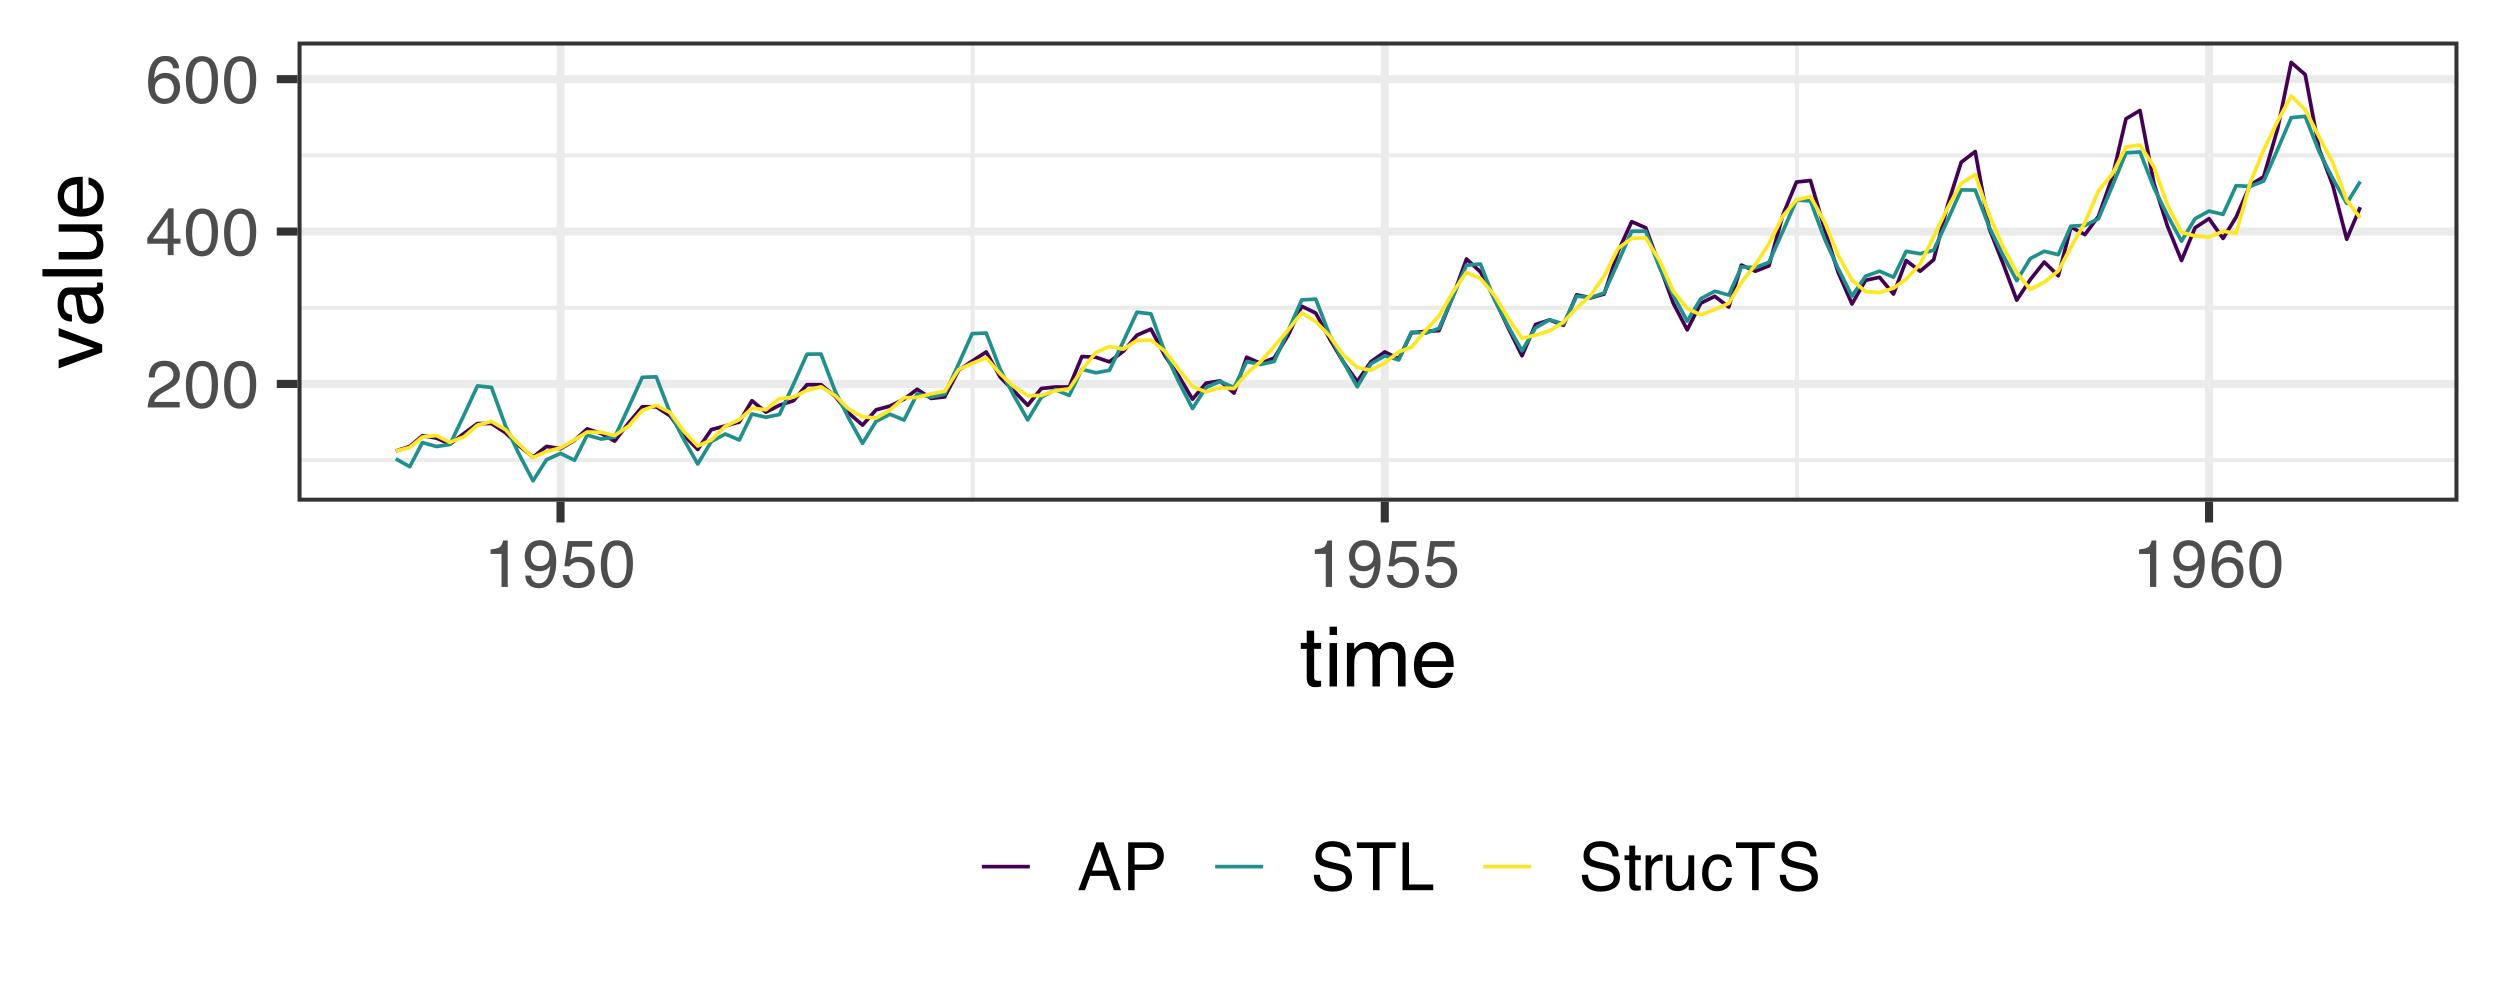
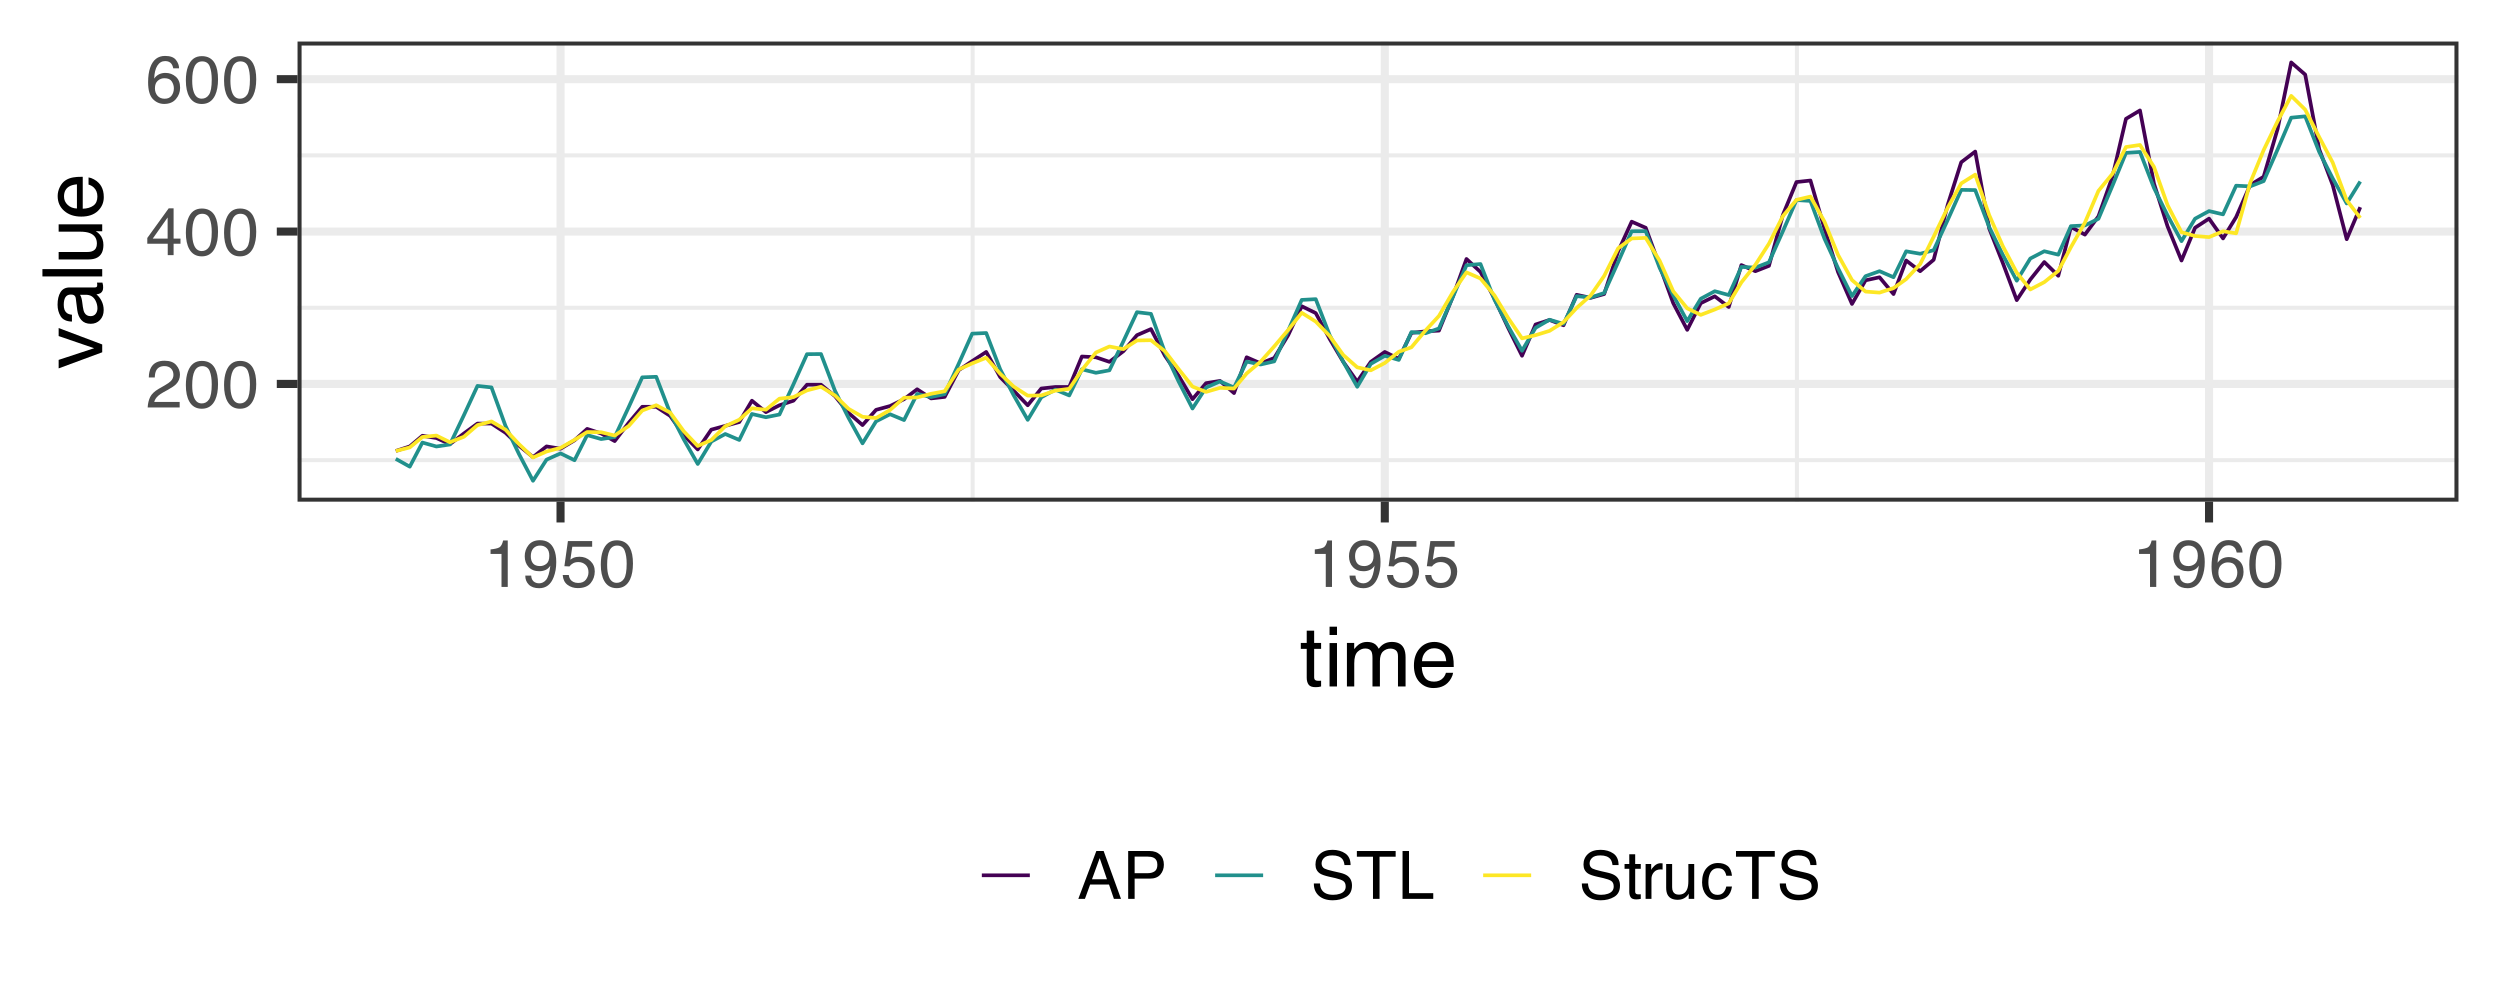
<svg xmlns="http://www.w3.org/2000/svg" xmlns:xlink="http://www.w3.org/1999/xlink" width="720" height="288" viewBox="0 0 720 288">
  <defs>
    <g>
      <g id="glyph-0-0">
        <path d="M 0.625 0 L 0.625 -13.781 L 11.547 -13.781 L 11.547 0 Z M 9.828 -1.719 L 9.828 -12.047 L 2.344 -12.047 L 2.344 -1.719 Z M 9.828 -1.719 " />
      </g>
      <g id="glyph-0-1">
        <path d="M 0.594 0 C 0.656 -1.156 0.895 -2.16 1.312 -3.016 C 1.727 -3.867 2.539 -4.648 3.75 -5.359 L 5.547 -6.391 C 6.359 -6.859 6.926 -7.258 7.25 -7.594 C 7.758 -8.113 8.016 -8.707 8.016 -9.375 C 8.016 -10.156 7.781 -10.773 7.312 -11.234 C 6.844 -11.691 6.219 -11.922 5.438 -11.922 C 4.281 -11.922 3.477 -11.484 3.031 -10.609 C 2.801 -10.141 2.672 -9.488 2.641 -8.656 L 0.922 -8.656 C 0.941 -9.832 1.16 -10.789 1.578 -11.531 C 2.305 -12.82 3.598 -13.469 5.453 -13.469 C 6.984 -13.469 8.102 -13.051 8.812 -12.219 C 9.531 -11.395 9.891 -10.473 9.891 -9.453 C 9.891 -8.379 9.508 -7.457 8.75 -6.688 C 8.312 -6.25 7.523 -5.711 6.391 -5.078 L 5.109 -4.375 C 4.492 -4.031 4.016 -3.707 3.672 -3.406 C 3.047 -2.863 2.648 -2.258 2.484 -1.594 L 9.812 -1.594 L 9.812 0 Z M 0.594 0 " />
      </g>
      <g id="glyph-0-2">
        <path d="M 5.188 -13.422 C 6.926 -13.422 8.188 -12.707 8.969 -11.281 C 9.562 -10.176 9.859 -8.66 9.859 -6.734 C 9.859 -4.91 9.586 -3.398 9.047 -2.203 C 8.254 -0.492 6.969 0.359 5.188 0.359 C 3.57 0.359 2.367 -0.336 1.578 -1.734 C 0.922 -2.898 0.594 -4.469 0.594 -6.438 C 0.594 -7.969 0.789 -9.281 1.188 -10.375 C 1.926 -12.406 3.258 -13.422 5.188 -13.422 Z M 5.172 -1.172 C 6.047 -1.172 6.742 -1.555 7.266 -2.328 C 7.785 -3.109 8.047 -4.555 8.047 -6.672 C 8.047 -8.191 7.859 -9.441 7.484 -10.422 C 7.109 -11.41 6.379 -11.906 5.297 -11.906 C 4.305 -11.906 3.578 -11.438 3.109 -10.5 C 2.648 -9.57 2.422 -8.195 2.422 -6.375 C 2.422 -5.008 2.57 -3.91 2.875 -3.078 C 3.32 -1.805 4.086 -1.172 5.172 -1.172 Z M 5.172 -1.172 " />
      </g>
      <g id="glyph-0-3">
        <path d="M 6.344 -4.75 L 6.344 -10.844 L 2.047 -4.75 Z M 6.375 0 L 6.375 -3.281 L 0.484 -3.281 L 0.484 -4.938 L 6.641 -13.469 L 8.062 -13.469 L 8.062 -4.75 L 10.047 -4.75 L 10.047 -3.281 L 8.062 -3.281 L 8.062 0 Z M 6.375 0 " />
      </g>
      <g id="glyph-0-4">
        <path d="M 5.609 -13.484 C 7.109 -13.484 8.156 -13.094 8.75 -12.312 C 9.344 -11.539 9.641 -10.738 9.641 -9.906 L 7.969 -9.906 C 7.863 -10.438 7.703 -10.852 7.484 -11.156 C 7.078 -11.719 6.461 -12 5.641 -12 C 4.703 -12 3.953 -11.562 3.391 -10.688 C 2.836 -9.82 2.531 -8.578 2.469 -6.953 C 2.852 -7.516 3.336 -7.938 3.922 -8.219 C 4.461 -8.469 5.066 -8.594 5.734 -8.594 C 6.859 -8.594 7.836 -8.234 8.672 -7.516 C 9.516 -6.797 9.938 -5.723 9.938 -4.297 C 9.938 -3.078 9.535 -2 8.734 -1.062 C 7.941 -0.125 6.812 0.344 5.344 0.344 C 4.082 0.344 2.992 -0.129 2.078 -1.078 C 1.172 -2.035 0.719 -3.641 0.719 -5.891 C 0.719 -7.566 0.922 -8.984 1.328 -10.141 C 2.109 -12.367 3.535 -13.484 5.609 -13.484 Z M 5.5 -1.156 C 6.383 -1.156 7.047 -1.453 7.484 -2.047 C 7.922 -2.641 8.141 -3.344 8.141 -4.156 C 8.141 -4.844 7.941 -5.5 7.547 -6.125 C 7.16 -6.75 6.445 -7.062 5.406 -7.062 C 4.688 -7.062 4.051 -6.816 3.5 -6.328 C 2.957 -5.848 2.688 -5.125 2.688 -4.156 C 2.688 -3.312 2.93 -2.598 3.422 -2.016 C 3.922 -1.441 4.613 -1.156 5.5 -1.156 Z M 5.5 -1.156 " />
      </g>
      <g id="glyph-0-5">
        <path d="M 1.844 -9.5 L 1.844 -10.797 C 3.062 -10.922 3.91 -11.117 4.391 -11.391 C 4.867 -11.672 5.227 -12.332 5.469 -13.375 L 6.797 -13.375 L 6.797 0 L 5 0 L 5 -9.5 Z M 1.844 -9.5 " />
      </g>
      <g id="glyph-0-6">
        <path d="M 2.547 -3.25 C 2.598 -2.312 2.957 -1.664 3.625 -1.312 C 3.969 -1.125 4.359 -1.031 4.797 -1.031 C 5.598 -1.031 6.281 -1.363 6.844 -2.031 C 7.414 -2.707 7.82 -4.07 8.062 -6.125 C 7.688 -5.531 7.223 -5.113 6.672 -4.875 C 6.117 -4.633 5.523 -4.516 4.891 -4.516 C 3.586 -4.516 2.562 -4.914 1.812 -5.719 C 1.062 -6.531 0.688 -7.57 0.688 -8.844 C 0.688 -10.062 1.055 -11.133 1.797 -12.062 C 2.547 -12.988 3.645 -13.453 5.094 -13.453 C 7.051 -13.453 8.398 -12.566 9.141 -10.797 C 9.555 -9.828 9.766 -8.613 9.766 -7.156 C 9.766 -5.52 9.516 -4.066 9.016 -2.797 C 8.203 -0.68 6.816 0.375 4.859 0.375 C 3.547 0.375 2.547 0.031 1.859 -0.656 C 1.18 -1.344 0.844 -2.207 0.844 -3.25 Z M 5.109 -6 C 5.773 -6 6.383 -6.219 6.938 -6.656 C 7.488 -7.102 7.766 -7.875 7.766 -8.969 C 7.766 -9.957 7.516 -10.691 7.016 -11.172 C 6.523 -11.66 5.895 -11.906 5.125 -11.906 C 4.301 -11.906 3.645 -11.629 3.156 -11.078 C 2.676 -10.523 2.438 -9.785 2.438 -8.859 C 2.438 -7.984 2.648 -7.285 3.078 -6.766 C 3.504 -6.254 4.18 -6 5.109 -6 Z M 5.109 -6 " />
      </g>
      <g id="glyph-0-7">
        <path d="M 2.375 -3.422 C 2.488 -2.461 2.938 -1.797 3.719 -1.422 C 4.113 -1.234 4.57 -1.141 5.094 -1.141 C 6.094 -1.141 6.832 -1.457 7.312 -2.094 C 7.801 -2.738 8.047 -3.445 8.047 -4.219 C 8.047 -5.156 7.758 -5.879 7.188 -6.391 C 6.613 -6.898 5.926 -7.156 5.125 -7.156 C 4.539 -7.156 4.039 -7.039 3.625 -6.812 C 3.219 -6.594 2.863 -6.285 2.562 -5.891 L 1.109 -5.969 L 2.125 -13.203 L 9.109 -13.203 L 9.109 -11.578 L 3.391 -11.578 L 2.828 -7.844 C 3.141 -8.07 3.438 -8.25 3.719 -8.375 C 4.219 -8.582 4.797 -8.688 5.453 -8.688 C 6.68 -8.688 7.723 -8.285 8.578 -7.484 C 9.43 -6.691 9.859 -5.688 9.859 -4.469 C 9.859 -3.195 9.469 -2.078 8.688 -1.109 C 7.906 -0.141 6.656 0.344 4.938 0.344 C 3.844 0.344 2.875 0.035 2.031 -0.578 C 1.188 -1.203 0.719 -2.148 0.625 -3.422 Z M 2.375 -3.422 " />
      </g>
      <g id="glyph-0-8">
        <path d="M 8.531 -5.641 L 6.438 -11.734 L 4.219 -5.641 Z M 5.469 -13.781 L 7.578 -13.781 L 12.578 0 L 10.531 0 L 9.125 -4.125 L 3.688 -4.125 L 2.188 0 L 0.281 0 Z M 5.469 -13.781 " />
      </g>
      <g id="glyph-0-9">
        <path d="M 1.641 -13.781 L 7.844 -13.781 C 9.062 -13.781 10.047 -13.43 10.797 -12.734 C 11.547 -12.047 11.922 -11.078 11.922 -9.828 C 11.922 -8.754 11.586 -7.816 10.922 -7.016 C 10.254 -6.223 9.227 -5.828 7.844 -5.828 L 3.5 -5.828 L 3.5 0 L 1.641 0 Z M 10.047 -9.812 C 10.047 -10.832 9.672 -11.52 8.922 -11.875 C 8.504 -12.07 7.938 -12.172 7.219 -12.172 L 3.5 -12.172 L 3.5 -7.391 L 7.219 -7.391 C 8.051 -7.391 8.727 -7.566 9.25 -7.922 C 9.781 -8.285 10.047 -8.914 10.047 -9.812 Z M 10.047 -9.812 " />
      </g>
      <g id="glyph-0-10">
        <path d="M 2.688 -4.438 C 2.727 -3.656 2.91 -3.023 3.234 -2.547 C 3.848 -1.629 4.938 -1.172 6.5 -1.172 C 7.207 -1.172 7.848 -1.27 8.422 -1.469 C 9.535 -1.852 10.094 -2.547 10.094 -3.547 C 10.094 -4.297 9.859 -4.832 9.391 -5.156 C 8.91 -5.469 8.164 -5.738 7.156 -5.969 L 5.281 -6.391 C 4.062 -6.672 3.203 -6.973 2.703 -7.297 C 1.828 -7.879 1.391 -8.742 1.391 -9.891 C 1.391 -11.117 1.816 -12.129 2.672 -12.922 C 3.523 -13.723 4.738 -14.125 6.312 -14.125 C 7.75 -14.125 8.973 -13.773 9.984 -13.078 C 10.992 -12.379 11.5 -11.266 11.5 -9.734 L 9.75 -9.734 C 9.656 -10.473 9.457 -11.039 9.156 -11.438 C 8.582 -12.156 7.613 -12.516 6.25 -12.516 C 5.156 -12.516 4.363 -12.281 3.875 -11.812 C 3.395 -11.352 3.156 -10.816 3.156 -10.203 C 3.156 -9.523 3.438 -9.031 4 -8.719 C 4.375 -8.52 5.207 -8.27 6.5 -7.969 L 8.438 -7.531 C 9.375 -7.312 10.094 -7.02 10.594 -6.656 C 11.469 -6.008 11.906 -5.078 11.906 -3.859 C 11.906 -2.328 11.348 -1.234 10.234 -0.578 C 9.129 0.078 7.844 0.406 6.375 0.406 C 4.664 0.406 3.328 -0.031 2.359 -0.906 C 1.391 -1.781 0.91 -2.957 0.922 -4.438 Z M 6.453 -14.156 Z M 6.453 -14.156 " />
      </g>
      <g id="glyph-0-11">
        <path d="M 11.484 -13.781 L 11.484 -12.141 L 6.844 -12.141 L 6.844 0 L 4.953 0 L 4.953 -12.141 L 0.312 -12.141 L 0.312 -13.781 Z M 11.484 -13.781 " />
      </g>
      <g id="glyph-0-12">
        <path d="M 1.469 -13.781 L 3.328 -13.781 L 3.328 -1.641 L 10.312 -1.641 L 10.312 0 L 1.469 0 Z M 1.469 -13.781 " />
      </g>
      <g id="glyph-0-13">
        <path d="M 1.578 -12.844 L 3.281 -12.844 L 3.281 -10.047 L 4.891 -10.047 L 4.891 -8.656 L 3.281 -8.656 L 3.281 -2.109 C 3.281 -1.754 3.398 -1.52 3.641 -1.406 C 3.766 -1.332 3.984 -1.297 4.297 -1.297 C 4.379 -1.297 4.469 -1.297 4.562 -1.297 C 4.656 -1.305 4.766 -1.316 4.891 -1.328 L 4.891 0 C 4.691 0.051 4.488 0.086 4.281 0.109 C 4.07 0.141 3.844 0.156 3.594 0.156 C 2.812 0.156 2.281 -0.039 2 -0.438 C 1.719 -0.844 1.578 -1.367 1.578 -2.016 L 1.578 -8.656 L 0.219 -8.656 L 0.219 -10.047 L 1.578 -10.047 Z M 1.578 -12.844 " />
      </g>
      <g id="glyph-0-14">
        <path d="M 1.281 -10.047 L 2.891 -10.047 L 2.891 -8.312 C 3.016 -8.645 3.332 -9.051 3.844 -9.531 C 4.363 -10.02 4.957 -10.266 5.625 -10.266 C 5.656 -10.266 5.707 -10.258 5.781 -10.25 C 5.852 -10.25 5.984 -10.238 6.172 -10.219 L 6.172 -8.438 C 6.066 -8.457 5.973 -8.469 5.891 -8.469 C 5.805 -8.477 5.711 -8.484 5.609 -8.484 C 4.766 -8.484 4.113 -8.207 3.656 -7.656 C 3.195 -7.113 2.969 -6.488 2.969 -5.781 L 2.969 0 L 1.281 0 Z M 1.281 -10.047 " />
      </g>
      <g id="glyph-0-15">
        <path d="M 2.922 -10.047 L 2.922 -3.375 C 2.922 -2.863 3.004 -2.445 3.172 -2.125 C 3.473 -1.52 4.031 -1.219 4.844 -1.219 C 6.02 -1.219 6.82 -1.742 7.25 -2.797 C 7.477 -3.359 7.594 -4.129 7.594 -5.109 L 7.594 -10.047 L 9.281 -10.047 L 9.281 0 L 7.688 0 L 7.703 -1.484 C 7.484 -1.098 7.211 -0.773 6.891 -0.516 C 6.242 0.004 5.461 0.266 4.547 0.266 C 3.117 0.266 2.145 -0.207 1.625 -1.156 C 1.344 -1.676 1.203 -2.363 1.203 -3.219 L 1.203 -10.047 Z M 5.234 -10.281 Z M 5.234 -10.281 " />
      </g>
      <g id="glyph-0-16">
        <path d="M 5.109 -10.328 C 6.242 -10.328 7.164 -10.051 7.875 -9.5 C 8.582 -8.957 9.008 -8.016 9.156 -6.672 L 7.516 -6.672 C 7.41 -7.285 7.18 -7.797 6.828 -8.203 C 6.473 -8.617 5.898 -8.828 5.109 -8.828 C 4.035 -8.828 3.266 -8.301 2.797 -7.25 C 2.504 -6.562 2.359 -5.719 2.359 -4.719 C 2.359 -3.719 2.566 -2.875 2.984 -2.188 C 3.41 -1.5 4.082 -1.156 5 -1.156 C 5.695 -1.156 6.25 -1.367 6.656 -1.797 C 7.07 -2.223 7.359 -2.805 7.516 -3.547 L 9.156 -3.547 C 8.969 -2.223 8.5 -1.25 7.75 -0.625 C 7 -0.008 6.035 0.297 4.859 0.297 C 3.547 0.297 2.5 -0.18 1.719 -1.141 C 0.938 -2.109 0.547 -3.312 0.547 -4.75 C 0.547 -6.508 0.973 -7.879 1.828 -8.859 C 2.691 -9.836 3.785 -10.328 5.109 -10.328 Z M 4.844 -10.281 Z M 4.844 -10.281 " />
      </g>
      <g id="glyph-1-0">
        <path d="M 0.781 0 L 0.781 -17.219 L 14.438 -17.219 L 14.438 0 Z M 12.281 -2.156 L 12.281 -15.062 L 2.938 -15.062 L 2.938 -2.156 Z M 12.281 -2.156 " />
      </g>
      <g id="glyph-1-1">
        <path d="M 1.969 -16.062 L 4.109 -16.062 L 4.109 -12.547 L 6.109 -12.547 L 6.109 -10.828 L 4.109 -10.828 L 4.109 -2.641 C 4.109 -2.203 4.254 -1.91 4.547 -1.766 C 4.711 -1.672 4.988 -1.625 5.375 -1.625 C 5.469 -1.625 5.57 -1.625 5.688 -1.625 C 5.812 -1.633 5.953 -1.648 6.109 -1.672 L 6.109 0 C 5.867 0.07 5.613 0.125 5.344 0.156 C 5.082 0.188 4.801 0.203 4.5 0.203 C 3.52 0.203 2.852 -0.047 2.5 -0.547 C 2.145 -1.055 1.969 -1.711 1.969 -2.516 L 1.969 -10.828 L 0.266 -10.828 L 0.266 -12.547 L 1.969 -12.547 Z M 1.969 -16.062 " />
      </g>
      <g id="glyph-1-2">
        <path d="M 1.547 -12.5 L 3.688 -12.5 L 3.688 0 L 1.547 0 Z M 1.547 -17.219 L 3.688 -17.219 L 3.688 -14.828 L 1.547 -14.828 Z M 1.547 -17.219 " />
      </g>
      <g id="glyph-1-3">
        <path d="M 1.547 -12.547 L 3.641 -12.547 L 3.641 -10.766 C 4.141 -11.391 4.594 -11.844 5 -12.125 C 5.688 -12.594 6.473 -12.828 7.359 -12.828 C 8.359 -12.828 9.164 -12.582 9.781 -12.094 C 10.125 -11.812 10.438 -11.398 10.719 -10.859 C 11.188 -11.523 11.734 -12.02 12.359 -12.344 C 12.992 -12.664 13.707 -12.828 14.5 -12.828 C 16.188 -12.828 17.332 -12.219 17.938 -11 C 18.27 -10.344 18.438 -9.461 18.438 -8.359 L 18.438 0 L 16.25 0 L 16.25 -8.719 C 16.25 -9.551 16.035 -10.125 15.609 -10.438 C 15.191 -10.75 14.688 -10.906 14.094 -10.906 C 13.258 -10.906 12.539 -10.629 11.938 -10.078 C 11.344 -9.523 11.047 -8.598 11.047 -7.297 L 11.047 0 L 8.906 0 L 8.906 -8.188 C 8.906 -9.039 8.805 -9.664 8.609 -10.062 C 8.285 -10.645 7.688 -10.938 6.812 -10.938 C 6.008 -10.938 5.281 -10.625 4.625 -10 C 3.977 -9.383 3.656 -8.27 3.656 -6.656 L 3.656 0 L 1.547 0 Z M 1.547 -12.547 " />
      </g>
      <g id="glyph-1-4">
        <path d="M 6.781 -12.828 C 7.664 -12.828 8.523 -12.617 9.359 -12.203 C 10.203 -11.785 10.844 -11.242 11.281 -10.578 C 11.695 -9.953 11.977 -9.219 12.125 -8.375 C 12.25 -7.789 12.312 -6.867 12.312 -5.609 L 3.109 -5.609 C 3.148 -4.328 3.453 -3.301 4.016 -2.531 C 4.578 -1.77 5.445 -1.391 6.625 -1.391 C 7.727 -1.391 8.609 -1.75 9.266 -2.469 C 9.641 -2.895 9.906 -3.383 10.062 -3.938 L 12.125 -3.938 C 12.07 -3.477 11.891 -2.961 11.578 -2.391 C 11.273 -1.828 10.93 -1.367 10.547 -1.016 C 9.91 -0.391 9.117 0.035 8.172 0.266 C 7.66 0.391 7.086 0.453 6.453 0.453 C 4.891 0.453 3.562 -0.113 2.469 -1.25 C 1.383 -2.395 0.844 -3.988 0.844 -6.031 C 0.844 -8.051 1.391 -9.688 2.484 -10.938 C 3.578 -12.195 5.008 -12.828 6.781 -12.828 Z M 10.141 -7.281 C 10.055 -8.195 9.859 -8.926 9.547 -9.469 C 8.961 -10.488 7.992 -11 6.641 -11 C 5.672 -11 4.859 -10.645 4.203 -9.938 C 3.547 -9.238 3.203 -8.352 3.172 -7.281 Z M 6.578 -12.859 Z M 6.578 -12.859 " />
      </g>
      <g id="glyph-2-0">
        <path d="M 0 -0.781 L -17.219 -0.781 L -17.219 -14.438 L 0 -14.438 Z M -2.156 -12.281 L -15.062 -12.281 L -15.062 -2.938 L -2.156 -2.938 Z M -2.156 -12.281 " />
      </g>
      <g id="glyph-2-1">
        <path d="M -12.547 -2.578 L -2.328 -5.938 L -12.547 -9.438 L -12.547 -11.75 L 0 -7.016 L 0 -4.766 L -12.547 -0.125 Z M -12.547 -2.578 " />
      </g>
      <g id="glyph-2-2">
        <path d="M -3.344 -3.172 C -2.727 -3.172 -2.242 -3.391 -1.891 -3.828 C -1.547 -4.273 -1.375 -4.805 -1.375 -5.422 C -1.375 -6.16 -1.547 -6.879 -1.891 -7.578 C -2.461 -8.742 -3.395 -9.328 -4.688 -9.328 L -6.391 -9.328 C -6.223 -9.066 -6.082 -8.734 -5.969 -8.328 C -5.863 -7.922 -5.789 -7.523 -5.75 -7.141 L -5.578 -5.859 C -5.473 -5.098 -5.312 -4.523 -5.094 -4.141 C -4.727 -3.492 -4.145 -3.172 -3.344 -3.172 Z M -7.609 -8.281 C -7.672 -8.758 -7.875 -9.082 -8.219 -9.25 C -8.406 -9.344 -8.676 -9.391 -9.031 -9.391 C -9.75 -9.391 -10.27 -9.133 -10.594 -8.625 C -10.914 -8.113 -11.078 -7.379 -11.078 -6.422 C -11.078 -5.316 -10.781 -4.535 -10.188 -4.078 C -9.852 -3.816 -9.363 -3.648 -8.719 -3.578 L -8.719 -1.609 C -10.27 -1.648 -11.348 -2.148 -11.953 -3.109 C -12.555 -4.078 -12.859 -5.195 -12.859 -6.469 C -12.859 -7.945 -12.578 -9.145 -12.016 -10.062 C -11.453 -10.977 -10.578 -11.438 -9.391 -11.438 L -2.156 -11.438 C -1.938 -11.438 -1.758 -11.477 -1.625 -11.562 C -1.5 -11.656 -1.438 -11.848 -1.438 -12.141 C -1.438 -12.234 -1.441 -12.336 -1.453 -12.453 C -1.461 -12.578 -1.477 -12.703 -1.5 -12.828 L 0.062 -12.828 C 0.156 -12.504 0.211 -12.254 0.234 -12.078 C 0.254 -11.91 0.266 -11.676 0.266 -11.375 C 0.266 -10.656 0.008 -10.129 -0.5 -9.797 C -0.781 -9.629 -1.172 -9.508 -1.672 -9.438 C -1.109 -9.008 -0.617 -8.391 -0.203 -7.578 C 0.211 -6.773 0.422 -5.891 0.422 -4.922 C 0.422 -3.754 0.066 -2.801 -0.641 -2.062 C -1.348 -1.332 -2.234 -0.969 -3.297 -0.969 C -4.461 -0.969 -5.363 -1.328 -6 -2.047 C -6.645 -2.773 -7.039 -3.727 -7.188 -4.906 Z M -12.859 -6.531 Z M -12.859 -6.531 " />
      </g>
      <g id="glyph-2-3">
        <path d="M -17.219 -1.609 L -17.219 -3.719 L 0 -3.719 L 0 -1.609 Z M -17.219 -1.609 " />
      </g>
      <g id="glyph-2-4">
        <path d="M -12.547 -3.656 L -4.219 -3.656 C -3.582 -3.656 -3.062 -3.758 -2.656 -3.969 C -1.906 -4.344 -1.531 -5.039 -1.531 -6.062 C -1.531 -7.531 -2.188 -8.531 -3.5 -9.062 C -4.195 -9.352 -5.16 -9.5 -6.391 -9.5 L -12.547 -9.5 L -12.547 -11.609 L 0 -11.609 L 0 -9.609 L -1.859 -9.641 C -1.379 -9.359 -0.973 -9.016 -0.641 -8.609 C 0.016 -7.805 0.344 -6.832 0.344 -5.688 C 0.344 -3.895 -0.254 -2.676 -1.453 -2.031 C -2.098 -1.676 -2.953 -1.5 -4.016 -1.5 L -12.547 -1.5 Z M -12.859 -6.547 Z M -12.859 -6.547 " />
      </g>
      <g id="glyph-2-5">
        <path d="M -12.828 -6.781 C -12.828 -7.664 -12.617 -8.523 -12.203 -9.359 C -11.785 -10.203 -11.242 -10.844 -10.578 -11.281 C -9.953 -11.695 -9.219 -11.977 -8.375 -12.125 C -7.789 -12.25 -6.867 -12.312 -5.609 -12.312 L -5.609 -3.109 C -4.328 -3.148 -3.301 -3.453 -2.531 -4.016 C -1.77 -4.578 -1.391 -5.445 -1.391 -6.625 C -1.391 -7.727 -1.75 -8.609 -2.469 -9.266 C -2.895 -9.641 -3.383 -9.906 -3.938 -10.062 L -3.938 -12.125 C -3.477 -12.07 -2.961 -11.891 -2.391 -11.578 C -1.828 -11.273 -1.367 -10.93 -1.016 -10.547 C -0.391 -9.91 0.035 -9.117 0.266 -8.172 C 0.391 -7.66 0.453 -7.086 0.453 -6.453 C 0.453 -4.891 -0.113 -3.562 -1.25 -2.469 C -2.395 -1.383 -3.988 -0.844 -6.031 -0.844 C -8.051 -0.844 -9.688 -1.391 -10.938 -2.484 C -12.195 -3.578 -12.828 -5.008 -12.828 -6.781 Z M -7.281 -10.141 C -8.195 -10.055 -8.926 -9.859 -9.469 -9.547 C -10.488 -8.961 -11 -7.992 -11 -6.641 C -11 -5.672 -10.645 -4.859 -9.938 -4.203 C -9.238 -3.547 -8.352 -3.203 -7.281 -3.172 Z M -12.859 -6.578 Z M -12.859 -6.578 " />
      </g>
    </g>
    <clipPath id="clip-0">
      <path clip-rule="nonzero" d="M 85.691 11.957 L 708.043 11.957 L 708.043 144.488 L 85.691 144.488 Z M 85.691 11.957 " />
    </clipPath>
    <clipPath id="clip-1">
      <path clip-rule="nonzero" d="M 85.691 131 L 708.043 131 L 708.043 134 L 85.691 134 Z M 85.691 131 " />
    </clipPath>
    <clipPath id="clip-2">
      <path clip-rule="nonzero" d="M 85.691 88 L 708.043 88 L 708.043 90 L 85.691 90 Z M 85.691 88 " />
    </clipPath>
    <clipPath id="clip-3">
      <path clip-rule="nonzero" d="M 85.691 44 L 708.043 44 L 708.043 46 L 85.691 46 Z M 85.691 44 " />
    </clipPath>
    <clipPath id="clip-4">
      <path clip-rule="nonzero" d="M 279 11.957 L 281 11.957 L 281 144.488 L 279 144.488 Z M 279 11.957 " />
    </clipPath>
    <clipPath id="clip-5">
      <path clip-rule="nonzero" d="M 516 11.957 L 519 11.957 L 519 144.488 L 516 144.488 Z M 516 11.957 " />
    </clipPath>
    <clipPath id="clip-6">
      <path clip-rule="nonzero" d="M 85.691 109 L 708.043 109 L 708.043 112 L 85.691 112 Z M 85.691 109 " />
    </clipPath>
    <clipPath id="clip-7">
      <path clip-rule="nonzero" d="M 85.691 65 L 708.043 65 L 708.043 68 L 85.691 68 Z M 85.691 65 " />
    </clipPath>
    <clipPath id="clip-8">
      <path clip-rule="nonzero" d="M 85.691 21 L 708.043 21 L 708.043 24 L 85.691 24 Z M 85.691 21 " />
    </clipPath>
    <clipPath id="clip-9">
      <path clip-rule="nonzero" d="M 160 11.957 L 163 11.957 L 163 144.488 L 160 144.488 Z M 160 11.957 " />
    </clipPath>
    <clipPath id="clip-10">
      <path clip-rule="nonzero" d="M 397 11.957 L 400 11.957 L 400 144.488 L 397 144.488 Z M 397 11.957 " />
    </clipPath>
    <clipPath id="clip-11">
      <path clip-rule="nonzero" d="M 635 11.957 L 638 11.957 L 638 144.488 L 635 144.488 Z M 635 11.957 " />
    </clipPath>
    <clipPath id="clip-12">
      <path clip-rule="nonzero" d="M 85.691 11.957 L 708.043 11.957 L 708.043 144.488 L 85.691 144.488 Z M 85.691 11.957 " />
    </clipPath>
  </defs>
  <rect x="-72" y="-28.8" width="864" height="345.6" fill="rgb(100%, 100%, 100%)" fill-opacity="1" />
  <rect x="-72" y="-28.8" width="864" height="345.6" fill="rgb(100%, 100%, 100%)" fill-opacity="1" />
  <path fill="none" stroke-width="2.328" stroke-linecap="round" stroke-linejoin="round" stroke="rgb(100%, 100%, 100%)" stroke-opacity="1" stroke-miterlimit="10" d="M 0 288 L 720 288 L 720 0 L 0 0 Z M 0 288 " />
  <g clip-path="url(#clip-0)">
    <path fill-rule="nonzero" fill="rgb(100%, 100%, 100%)" fill-opacity="1" d="M 85.691 144.488 L 708.043 144.488 L 708.043 11.957 L 85.691 11.957 Z M 85.691 144.488 " />
  </g>
  <g clip-path="url(#clip-1)">
    <path fill="none" stroke-width="1.164" stroke-linecap="butt" stroke-linejoin="round" stroke="rgb(92.157%, 92.157%, 92.157%)" stroke-opacity="1" stroke-miterlimit="10" d="M 85.691 132.516 L 708.043 132.516 " />
  </g>
  <g clip-path="url(#clip-2)">
    <path fill="none" stroke-width="1.164" stroke-linecap="butt" stroke-linejoin="round" stroke="rgb(92.157%, 92.157%, 92.157%)" stroke-opacity="1" stroke-miterlimit="10" d="M 85.691 88.633 L 708.043 88.633 " />
  </g>
  <g clip-path="url(#clip-3)">
    <path fill="none" stroke-width="1.164" stroke-linecap="butt" stroke-linejoin="round" stroke="rgb(92.157%, 92.157%, 92.157%)" stroke-opacity="1" stroke-miterlimit="10" d="M 85.691 44.75 L 708.043 44.75 " />
  </g>
  <g clip-path="url(#clip-4)">
    <path fill="none" stroke-width="1.164" stroke-linecap="butt" stroke-linejoin="round" stroke="rgb(92.157%, 92.157%, 92.157%)" stroke-opacity="1" stroke-miterlimit="10" d="M 280.125 144.488 L 280.125 11.957 " />
  </g>
  <g clip-path="url(#clip-5)">
    <path fill="none" stroke-width="1.164" stroke-linecap="butt" stroke-linejoin="round" stroke="rgb(92.157%, 92.157%, 92.157%)" stroke-opacity="1" stroke-miterlimit="10" d="M 517.512 144.488 L 517.512 11.957 " />
  </g>
  <g clip-path="url(#clip-6)">
    <path fill="none" stroke-width="2.328" stroke-linecap="butt" stroke-linejoin="round" stroke="rgb(92.157%, 92.157%, 92.157%)" stroke-opacity="1" stroke-miterlimit="10" d="M 85.691 110.574 L 708.043 110.574 " />
  </g>
  <g clip-path="url(#clip-7)">
    <path fill="none" stroke-width="2.328" stroke-linecap="butt" stroke-linejoin="round" stroke="rgb(92.157%, 92.157%, 92.157%)" stroke-opacity="1" stroke-miterlimit="10" d="M 85.691 66.691 L 708.043 66.691 " />
  </g>
  <g clip-path="url(#clip-8)">
    <path fill="none" stroke-width="2.328" stroke-linecap="butt" stroke-linejoin="round" stroke="rgb(92.157%, 92.157%, 92.157%)" stroke-opacity="1" stroke-miterlimit="10" d="M 85.691 22.805 L 708.043 22.805 " />
  </g>
  <g clip-path="url(#clip-9)">
    <path fill="none" stroke-width="2.328" stroke-linecap="butt" stroke-linejoin="round" stroke="rgb(92.157%, 92.157%, 92.157%)" stroke-opacity="1" stroke-miterlimit="10" d="M 161.434 144.488 L 161.434 11.957 " />
  </g>
  <g clip-path="url(#clip-10)">
    <path fill="none" stroke-width="2.328" stroke-linecap="butt" stroke-linejoin="round" stroke="rgb(92.157%, 92.157%, 92.157%)" stroke-opacity="1" stroke-miterlimit="10" d="M 398.82 144.488 L 398.82 11.957 " />
  </g>
  <g clip-path="url(#clip-11)">
    <path fill="none" stroke-width="2.328" stroke-linecap="butt" stroke-linejoin="round" stroke="rgb(92.157%, 92.157%, 92.157%)" stroke-opacity="1" stroke-miterlimit="10" d="M 636.203 144.488 L 636.203 11.957 " />
  </g>
  <path fill="none" stroke-width="1.067" stroke-linecap="butt" stroke-linejoin="round" stroke="rgb(26.667%, 0.392%, 32.941%)" stroke-opacity="1" stroke-miterlimit="10" d="M 113.98 129.883 L 118.012 128.566 L 121.652 125.496 L 125.68 126.152 L 129.582 127.91 L 133.613 124.836 L 137.512 121.984 L 141.543 121.984 L 145.57 124.617 L 149.473 128.348 L 153.504 131.641 L 157.402 128.566 L 161.434 129.227 L 165.461 126.812 L 169.102 123.52 L 173.133 124.836 L 177.031 127.031 L 181.062 121.766 L 184.965 117.156 L 188.992 117.156 L 193.023 119.789 L 196.922 125.277 L 200.953 129.445 L 204.855 123.738 L 208.883 122.645 L 212.914 121.547 L 216.555 115.402 L 220.582 118.695 L 224.484 116.719 L 228.516 115.402 L 232.414 110.793 L 236.445 110.793 L 240.473 114.086 L 244.375 118.914 L 248.406 122.422 L 252.305 118.035 L 256.336 116.938 L 260.363 114.965 L 264.137 112.109 L 268.164 114.742 L 272.066 114.305 L 276.094 106.625 L 279.996 103.992 L 284.027 101.359 L 288.055 108.602 L 291.957 112.551 L 295.984 116.719 L 299.887 111.891 L 303.918 111.453 L 307.945 111.453 L 311.586 102.676 L 315.617 102.895 L 319.516 104.211 L 323.547 101.141 L 327.445 96.531 L 331.477 94.777 L 335.508 102.457 L 339.406 108.16 L 343.438 114.965 L 347.336 110.355 L 351.367 109.699 L 355.398 113.207 L 359.039 102.895 L 363.066 104.652 L 366.969 103.113 L 370.996 96.531 L 374.898 88.195 L 378.93 90.168 L 382.957 97.629 L 386.859 104.211 L 390.887 109.918 L 394.789 104.211 L 398.82 101.359 L 402.848 103.336 L 406.488 95.875 L 410.52 95.434 L 414.418 95.215 L 418.449 85.34 L 422.348 74.59 L 426.379 78.32 L 430.41 86 L 434.309 94.336 L 438.34 102.457 L 442.238 93.461 L 446.27 92.145 L 450.301 93.68 L 454.07 84.902 L 458.102 85.781 L 462 84.684 L 466.031 72.395 L 469.93 63.84 L 473.961 65.594 L 477.992 76.566 L 481.891 87.316 L 485.922 94.996 L 489.82 87.316 L 493.852 85.34 L 497.883 88.414 L 501.52 76.344 L 505.551 78.102 L 509.453 76.566 L 513.48 61.863 L 517.383 52.43 L 521.41 51.988 L 525.441 65.812 L 529.344 78.32 L 533.371 87.535 L 537.273 80.734 L 541.301 79.855 L 545.332 84.684 L 548.973 75.027 L 553.004 78.102 L 556.902 74.809 L 560.934 59.012 L 564.832 46.723 L 568.863 43.652 L 572.895 65.812 L 576.793 75.688 L 580.824 86.438 L 584.723 80.516 L 588.754 75.469 L 592.785 79.418 L 596.426 65.375 L 600.453 67.57 L 604.355 62.301 L 608.383 50.891 L 612.285 34.215 L 616.312 31.805 L 620.344 52.867 L 624.246 65.156 L 628.273 75.027 L 632.176 65.594 L 636.203 62.961 L 640.234 68.664 L 644.004 62.523 L 648.035 53.305 L 651.934 50.891 L 655.965 37.07 L 659.867 17.98 L 663.895 21.488 L 667.926 42.992 L 671.824 53.305 L 675.855 68.887 L 679.758 59.668 " />
  <path fill="none" stroke-width="1.067" stroke-linecap="butt" stroke-linejoin="round" stroke="rgb(12.941%, 56.471%, 54.902%)" stroke-opacity="1" stroke-miterlimit="10" d="M 113.98 132.145 L 118.012 134.398 L 121.652 127.453 L 125.68 128.59 L 129.582 128.008 L 133.613 119.555 L 137.512 111.141 L 141.543 111.57 L 145.57 122.625 L 149.473 130.773 L 153.504 138.461 L 157.402 132.379 L 161.434 130.578 L 165.461 132.543 L 169.102 125.309 L 173.133 126.449 L 177.031 125.875 L 181.062 117.258 L 184.965 108.676 L 188.992 108.52 L 193.023 118.988 L 196.922 126.531 L 200.953 133.621 L 204.855 127.168 L 208.883 124.992 L 212.914 126.707 L 216.555 119.23 L 220.582 120.164 L 224.484 119.379 L 228.516 110.672 L 232.414 102 L 236.445 101.961 L 240.473 112.547 L 244.375 120.34 L 248.406 127.68 L 252.305 121.352 L 256.336 119.301 L 260.363 120.977 L 264.137 113.453 L 268.164 114.344 L 272.066 113.512 L 276.094 104.781 L 279.996 96.09 L 284.027 95.91 L 288.055 106.355 L 291.957 113.863 L 295.984 120.914 L 299.887 114.426 L 303.918 112.215 L 307.945 113.887 L 311.586 106.359 L 315.617 107.363 L 319.516 106.648 L 323.547 98.258 L 327.445 89.906 L 331.477 90.391 L 335.508 101.496 L 339.406 109.801 L 343.438 117.648 L 347.336 111.609 L 351.367 109.852 L 355.398 111.598 L 359.039 104.148 L 363.066 104.973 L 366.969 104.078 L 370.996 95.207 L 374.898 86.375 L 378.93 86.156 L 382.957 96.559 L 386.859 104.203 L 390.887 111.391 L 394.789 104.793 L 398.82 102.477 L 402.848 103.656 L 406.488 95.637 L 410.52 95.977 L 414.418 94.594 L 418.449 85.469 L 422.348 76.379 L 426.379 76.039 L 430.41 86.32 L 434.309 93.895 L 438.34 101.016 L 442.238 94.41 L 446.27 92.086 L 450.301 93.281 L 454.07 85.281 L 458.102 85.691 L 462 84.383 L 466.031 75.469 L 469.93 66.594 L 473.961 66.574 L 477.992 77.176 L 481.891 85.059 L 485.922 92.484 L 489.82 86.039 L 493.852 83.871 L 497.883 84.969 L 501.52 76.875 L 505.551 77.07 L 509.453 75.551 L 513.48 66.566 L 517.383 57.621 L 521.41 57.859 L 525.441 68.719 L 529.344 77.223 L 533.371 85.266 L 537.273 79.543 L 541.301 78.098 L 545.332 79.836 L 548.973 72.379 L 553.004 73.082 L 556.902 72.062 L 560.934 63.352 L 564.832 54.68 L 568.863 54.742 L 572.895 65.426 L 576.793 73.359 L 580.824 80.836 L 584.723 74.457 L 588.754 72.359 L 592.785 73.344 L 596.426 65.129 L 600.453 64.926 L 604.355 63.004 L 608.383 53.496 L 612.285 44.031 L 616.312 43.766 L 620.344 54.121 L 624.246 62.016 L 628.273 69.449 L 632.176 62.984 L 636.203 60.793 L 640.234 61.734 L 644.004 53.477 L 648.035 53.676 L 651.934 52.16 L 655.965 43.004 L 659.867 33.891 L 663.895 33.504 L 667.926 43.746 L 671.824 51.398 L 675.855 58.594 L 679.758 52.277 " />
  <path fill="none" stroke-width="1.067" stroke-linecap="butt" stroke-linejoin="round" stroke="rgb(99.216%, 90.588%, 14.51%)" stroke-opacity="1" stroke-miterlimit="10" d="M 113.98 129.883 L 118.012 128.859 L 121.652 125.855 L 125.68 125.441 L 129.582 127.363 L 133.613 125.785 L 137.512 122.434 L 141.543 121.371 L 145.57 123.742 L 149.473 127.918 L 153.504 131.758 L 157.402 130.031 L 161.434 128.988 L 165.461 126.68 L 169.102 124.422 L 173.133 124.48 L 177.031 125.438 L 181.062 122.691 L 184.965 118.227 L 188.992 116.703 L 193.023 118.832 L 196.922 124.203 L 200.953 128.445 L 204.855 126.723 L 208.883 122.742 L 212.914 120.875 L 216.555 117.586 L 220.582 117.996 L 224.484 114.809 L 228.516 114.379 L 232.414 112.426 L 236.445 111.387 L 240.473 113.902 L 244.375 117.734 L 248.406 120.035 L 252.305 120.395 L 256.336 118.078 L 260.363 114.543 L 264.137 114.465 L 268.164 113.406 L 272.066 112.68 L 276.094 106.43 L 279.996 104.641 L 284.027 103.039 L 288.055 107.648 L 291.957 111.34 L 295.984 113.941 L 299.887 113.883 L 303.918 112.5 L 307.945 111.984 L 311.586 106.559 L 315.617 101.527 L 319.516 99.793 L 323.547 100.547 L 327.445 98.055 L 331.477 97.977 L 335.508 101.156 L 339.406 106.25 L 343.438 111.332 L 347.336 112.867 L 351.367 111.695 L 355.398 111.898 L 359.039 107.555 L 363.066 104.141 L 366.969 99.773 L 370.996 95.023 L 374.898 90.086 L 378.93 92.609 L 382.957 96.785 L 386.859 102.238 L 390.887 105.789 L 394.789 106.652 L 398.82 104.543 L 402.848 101.305 L 406.488 100.027 L 410.52 95.207 L 414.418 90.992 L 418.449 84.094 L 422.348 78.438 L 426.379 80.207 L 430.41 85.07 L 434.309 91.527 L 438.34 97.445 L 442.238 96.531 L 446.27 95.289 L 450.301 92.754 L 454.07 88.691 L 458.102 85.086 L 462 79.465 L 466.031 71.5 L 469.93 68.668 L 473.961 68.508 L 477.992 75.105 L 481.891 83.887 L 485.922 88.805 L 489.82 90.684 L 493.852 89.137 L 497.883 87.367 L 501.52 81.32 L 505.551 76.262 L 509.453 70.184 L 513.48 62.223 L 517.383 57.566 L 521.41 56.613 L 525.441 63.816 L 529.344 73.383 L 533.371 80.656 L 537.273 83.973 L 541.301 84.27 L 545.332 82.977 L 548.973 80.383 L 553.004 76.074 L 556.902 68.16 L 560.934 59.816 L 564.832 52.82 L 568.863 50.297 L 572.895 61.961 L 576.793 70.852 L 580.824 78.52 L 584.723 83.367 L 588.754 81.258 L 592.785 78.027 L 596.426 71.18 L 600.453 64.117 L 604.355 54.965 L 608.383 50.062 L 612.285 42.344 L 616.312 41.75 L 620.344 48.066 L 624.246 59.047 L 628.273 66.879 L 632.176 67.969 L 636.203 68.289 L 640.234 66.609 L 644.004 67.195 L 648.035 52.676 L 651.934 43.219 L 655.965 34.895 L 659.867 27.613 L 663.895 31.574 L 667.926 39.465 L 671.824 46.832 L 675.855 57.691 L 679.758 62.773 " />
  <g clip-path="url(#clip-12)">
    <path fill="none" stroke-width="2.328" stroke-linecap="round" stroke-linejoin="round" stroke="rgb(20%, 20%, 20%)" stroke-opacity="1" stroke-miterlimit="10" d="M 85.691 144.488 L 708.043 144.488 L 708.043 11.957 L 85.691 11.957 Z M 85.691 144.488 " />
  </g>
  <g fill="rgb(30.196%, 30.196%, 30.196%)" fill-opacity="1">
    <use xlink:href="#glyph-0-1" x="41.934" y="117.358" />
    <use xlink:href="#glyph-0-2" x="52.934" y="117.358" />
    <use xlink:href="#glyph-0-2" x="63.934" y="117.358" />
  </g>
  <g fill="rgb(30.196%, 30.196%, 30.196%)" fill-opacity="1">
    <use xlink:href="#glyph-0-3" x="41.934" y="73.476" />
    <use xlink:href="#glyph-0-2" x="52.934" y="73.476" />
    <use xlink:href="#glyph-0-2" x="63.934" y="73.476" />
  </g>
  <g fill="rgb(30.196%, 30.196%, 30.196%)" fill-opacity="1">
    <use xlink:href="#glyph-0-4" x="41.934" y="29.589" />
    <use xlink:href="#glyph-0-2" x="52.934" y="29.589" />
    <use xlink:href="#glyph-0-2" x="63.934" y="29.589" />
  </g>
  <path fill="none" stroke-width="2.328" stroke-linecap="butt" stroke-linejoin="round" stroke="rgb(20%, 20%, 20%)" stroke-opacity="1" stroke-miterlimit="10" d="M 79.715 110.574 L 85.691 110.574 " />
  <path fill="none" stroke-width="2.328" stroke-linecap="butt" stroke-linejoin="round" stroke="rgb(20%, 20%, 20%)" stroke-opacity="1" stroke-miterlimit="10" d="M 79.715 66.691 L 85.691 66.691 " />
  <path fill="none" stroke-width="2.328" stroke-linecap="butt" stroke-linejoin="round" stroke="rgb(20%, 20%, 20%)" stroke-opacity="1" stroke-miterlimit="10" d="M 79.715 22.805 L 85.691 22.805 " />
  <path fill="none" stroke-width="2.328" stroke-linecap="butt" stroke-linejoin="round" stroke="rgb(20%, 20%, 20%)" stroke-opacity="1" stroke-miterlimit="10" d="M 161.434 150.465 L 161.434 144.488 " />
  <path fill="none" stroke-width="2.328" stroke-linecap="butt" stroke-linejoin="round" stroke="rgb(20%, 20%, 20%)" stroke-opacity="1" stroke-miterlimit="10" d="M 398.82 150.465 L 398.82 144.488 " />
  <path fill="none" stroke-width="2.328" stroke-linecap="butt" stroke-linejoin="round" stroke="rgb(20%, 20%, 20%)" stroke-opacity="1" stroke-miterlimit="10" d="M 636.203 150.465 L 636.203 144.488 " />
  <g fill="rgb(30.196%, 30.196%, 30.196%)" fill-opacity="1">
    <use xlink:href="#glyph-0-5" x="139.434" y="169.03" />
    <use xlink:href="#glyph-0-6" x="150.434" y="169.03" />
    <use xlink:href="#glyph-0-7" x="161.434" y="169.03" />
    <use xlink:href="#glyph-0-2" x="172.434" y="169.03" />
  </g>
  <g fill="rgb(30.196%, 30.196%, 30.196%)" fill-opacity="1">
    <use xlink:href="#glyph-0-5" x="376.82" y="169.03" />
    <use xlink:href="#glyph-0-6" x="387.82" y="169.03" />
    <use xlink:href="#glyph-0-7" x="398.82" y="169.03" />
    <use xlink:href="#glyph-0-7" x="409.82" y="169.03" />
  </g>
  <g fill="rgb(30.196%, 30.196%, 30.196%)" fill-opacity="1">
    <use xlink:href="#glyph-0-5" x="614.203" y="169.03" />
    <use xlink:href="#glyph-0-6" x="625.203" y="169.03" />
    <use xlink:href="#glyph-0-4" x="636.203" y="169.03" />
    <use xlink:href="#glyph-0-2" x="647.203" y="169.03" />
  </g>
  <g fill="rgb(0%, 0%, 0%)" fill-opacity="1">
    <use xlink:href="#glyph-1-1" x="374.367" y="197.703" />
    <use xlink:href="#glyph-1-2" x="381.367" y="197.703" />
    <use xlink:href="#glyph-1-3" x="386.367" y="197.703" />
    <use xlink:href="#glyph-1-4" x="406.367" y="197.703" />
  </g>
  <g fill="rgb(0%, 0%, 0%)" fill-opacity="1">
    <use xlink:href="#glyph-2-1" x="29.438" y="106.223" />
    <use xlink:href="#glyph-2-2" x="29.438" y="94.223" />
    <use xlink:href="#glyph-2-3" x="29.438" y="81.223" />
    <use xlink:href="#glyph-2-4" x="29.438" y="76.223" />
    <use xlink:href="#glyph-2-5" x="29.438" y="63.223" />
  </g>
  <path fill-rule="nonzero" fill="rgb(100%, 100%, 100%)" fill-opacity="1" d="M 257.129 276.043 L 536.609 276.043 L 536.609 228.133 L 257.129 228.133 Z M 257.129 276.043 " />
-   <path fill-rule="nonzero" fill="rgb(100%, 100%, 100%)" fill-opacity="1" d="M 281.039 259.09 L 298.32 259.09 L 298.32 240.09 L 281.039 240.09 Z M 281.039 259.09 " />
-   <path fill="none" stroke-width="1.067" stroke-linecap="butt" stroke-linejoin="round" stroke="rgb(26.667%, 0.392%, 32.941%)" stroke-opacity="1" stroke-miterlimit="10" d="M 282.766 249.59 L 296.59 249.59 " />
-   <path fill-rule="nonzero" fill="rgb(100%, 100%, 100%)" fill-opacity="1" d="M 348.23 259.09 L 365.512 259.09 L 365.512 240.09 L 348.23 240.09 Z M 348.23 259.09 " />
-   <path fill="none" stroke-width="1.067" stroke-linecap="butt" stroke-linejoin="round" stroke="rgb(12.941%, 56.471%, 54.902%)" stroke-opacity="1" stroke-miterlimit="10" d="M 349.957 249.59 L 363.781 249.59 " />
-   <path fill-rule="nonzero" fill="rgb(100%, 100%, 100%)" fill-opacity="1" d="M 425.418 259.09 L 442.699 259.09 L 442.699 240.09 L 425.418 240.09 Z M 425.418 259.09 " />
-   <path fill="none" stroke-width="1.067" stroke-linecap="butt" stroke-linejoin="round" stroke="rgb(99.216%, 90.588%, 14.51%)" stroke-opacity="1" stroke-miterlimit="10" d="M 427.148 249.59 L 440.973 249.59 " />
-   <g fill="rgb(0%, 0%, 0%)" fill-opacity="1">
-     <use xlink:href="#glyph-0-8" x="310.273" y="256.374" />
-     <use xlink:href="#glyph-0-9" x="323.273" y="256.374" />
-   </g>
-   <g fill="rgb(0%, 0%, 0%)" fill-opacity="1">
-     <use xlink:href="#glyph-0-10" x="377.465" y="256.374" />
-     <use xlink:href="#glyph-0-11" x="390.465" y="256.374" />
-     <use xlink:href="#glyph-0-12" x="402.465" y="256.374" />
-   </g>
-   <g fill="rgb(0%, 0%, 0%)" fill-opacity="1">
-     <use xlink:href="#glyph-0-10" x="454.652" y="256.374" />
-     <use xlink:href="#glyph-0-13" x="467.652" y="256.374" />
-     <use xlink:href="#glyph-0-14" x="472.652" y="256.374" />
-     <use xlink:href="#glyph-0-15" x="478.652" y="256.374" />
-     <use xlink:href="#glyph-0-16" x="489.652" y="256.374" />
-     <use xlink:href="#glyph-0-11" x="499.652" y="256.374" />
-     <use xlink:href="#glyph-0-10" x="511.652" y="256.374" />
+   <path fill-rule="nonzero" fill="rgb(100%, 100%, 100%)" fill-opacity="1" d="M 281.039 261.59 L 298.32 261.59 L 298.32 242.59 L 281.039 242.59 Z M 281.039 261.59 " />
+   <path fill="none" stroke-width="1.067" stroke-linecap="butt" stroke-linejoin="round" stroke="rgb(26.667%, 0.392%, 32.941%)" stroke-opacity="1" stroke-miterlimit="10" d="M 282.766 252.09 L 296.59 252.09 " />
+   <path fill-rule="nonzero" fill="rgb(100%, 100%, 100%)" fill-opacity="1" d="M 348.23 261.59 L 365.512 261.59 L 365.512 242.59 L 348.23 242.59 Z M 348.23 261.59 " />
+   <path fill="none" stroke-width="1.067" stroke-linecap="butt" stroke-linejoin="round" stroke="rgb(12.941%, 56.471%, 54.902%)" stroke-opacity="1" stroke-miterlimit="10" d="M 349.957 252.09 L 363.781 252.09 " />
+   <path fill-rule="nonzero" fill="rgb(100%, 100%, 100%)" fill-opacity="1" d="M 425.418 261.59 L 442.699 261.59 L 442.699 242.59 L 425.418 242.59 Z M 425.418 261.59 " />
+   <path fill="none" stroke-width="1.067" stroke-linecap="butt" stroke-linejoin="round" stroke="rgb(99.216%, 90.588%, 14.51%)" stroke-opacity="1" stroke-miterlimit="10" d="M 427.148 252.09 L 440.973 252.09 " />
+   <g fill="rgb(0%, 0%, 0%)" fill-opacity="1">
+     <use xlink:href="#glyph-0-8" x="310.273" y="258.874" />
+     <use xlink:href="#glyph-0-9" x="323.273" y="258.874" />
+   </g>
+   <g fill="rgb(0%, 0%, 0%)" fill-opacity="1">
+     <use xlink:href="#glyph-0-10" x="377.465" y="258.874" />
+     <use xlink:href="#glyph-0-11" x="390.465" y="258.874" />
+     <use xlink:href="#glyph-0-12" x="402.465" y="258.874" />
+   </g>
+   <g fill="rgb(0%, 0%, 0%)" fill-opacity="1">
+     <use xlink:href="#glyph-0-10" x="454.652" y="258.874" />
+     <use xlink:href="#glyph-0-13" x="467.652" y="258.874" />
+     <use xlink:href="#glyph-0-14" x="472.652" y="258.874" />
+     <use xlink:href="#glyph-0-15" x="478.652" y="258.874" />
+     <use xlink:href="#glyph-0-16" x="489.652" y="258.874" />
+     <use xlink:href="#glyph-0-11" x="499.652" y="258.874" />
+     <use xlink:href="#glyph-0-10" x="511.652" y="258.874" />
  </g>
</svg>
